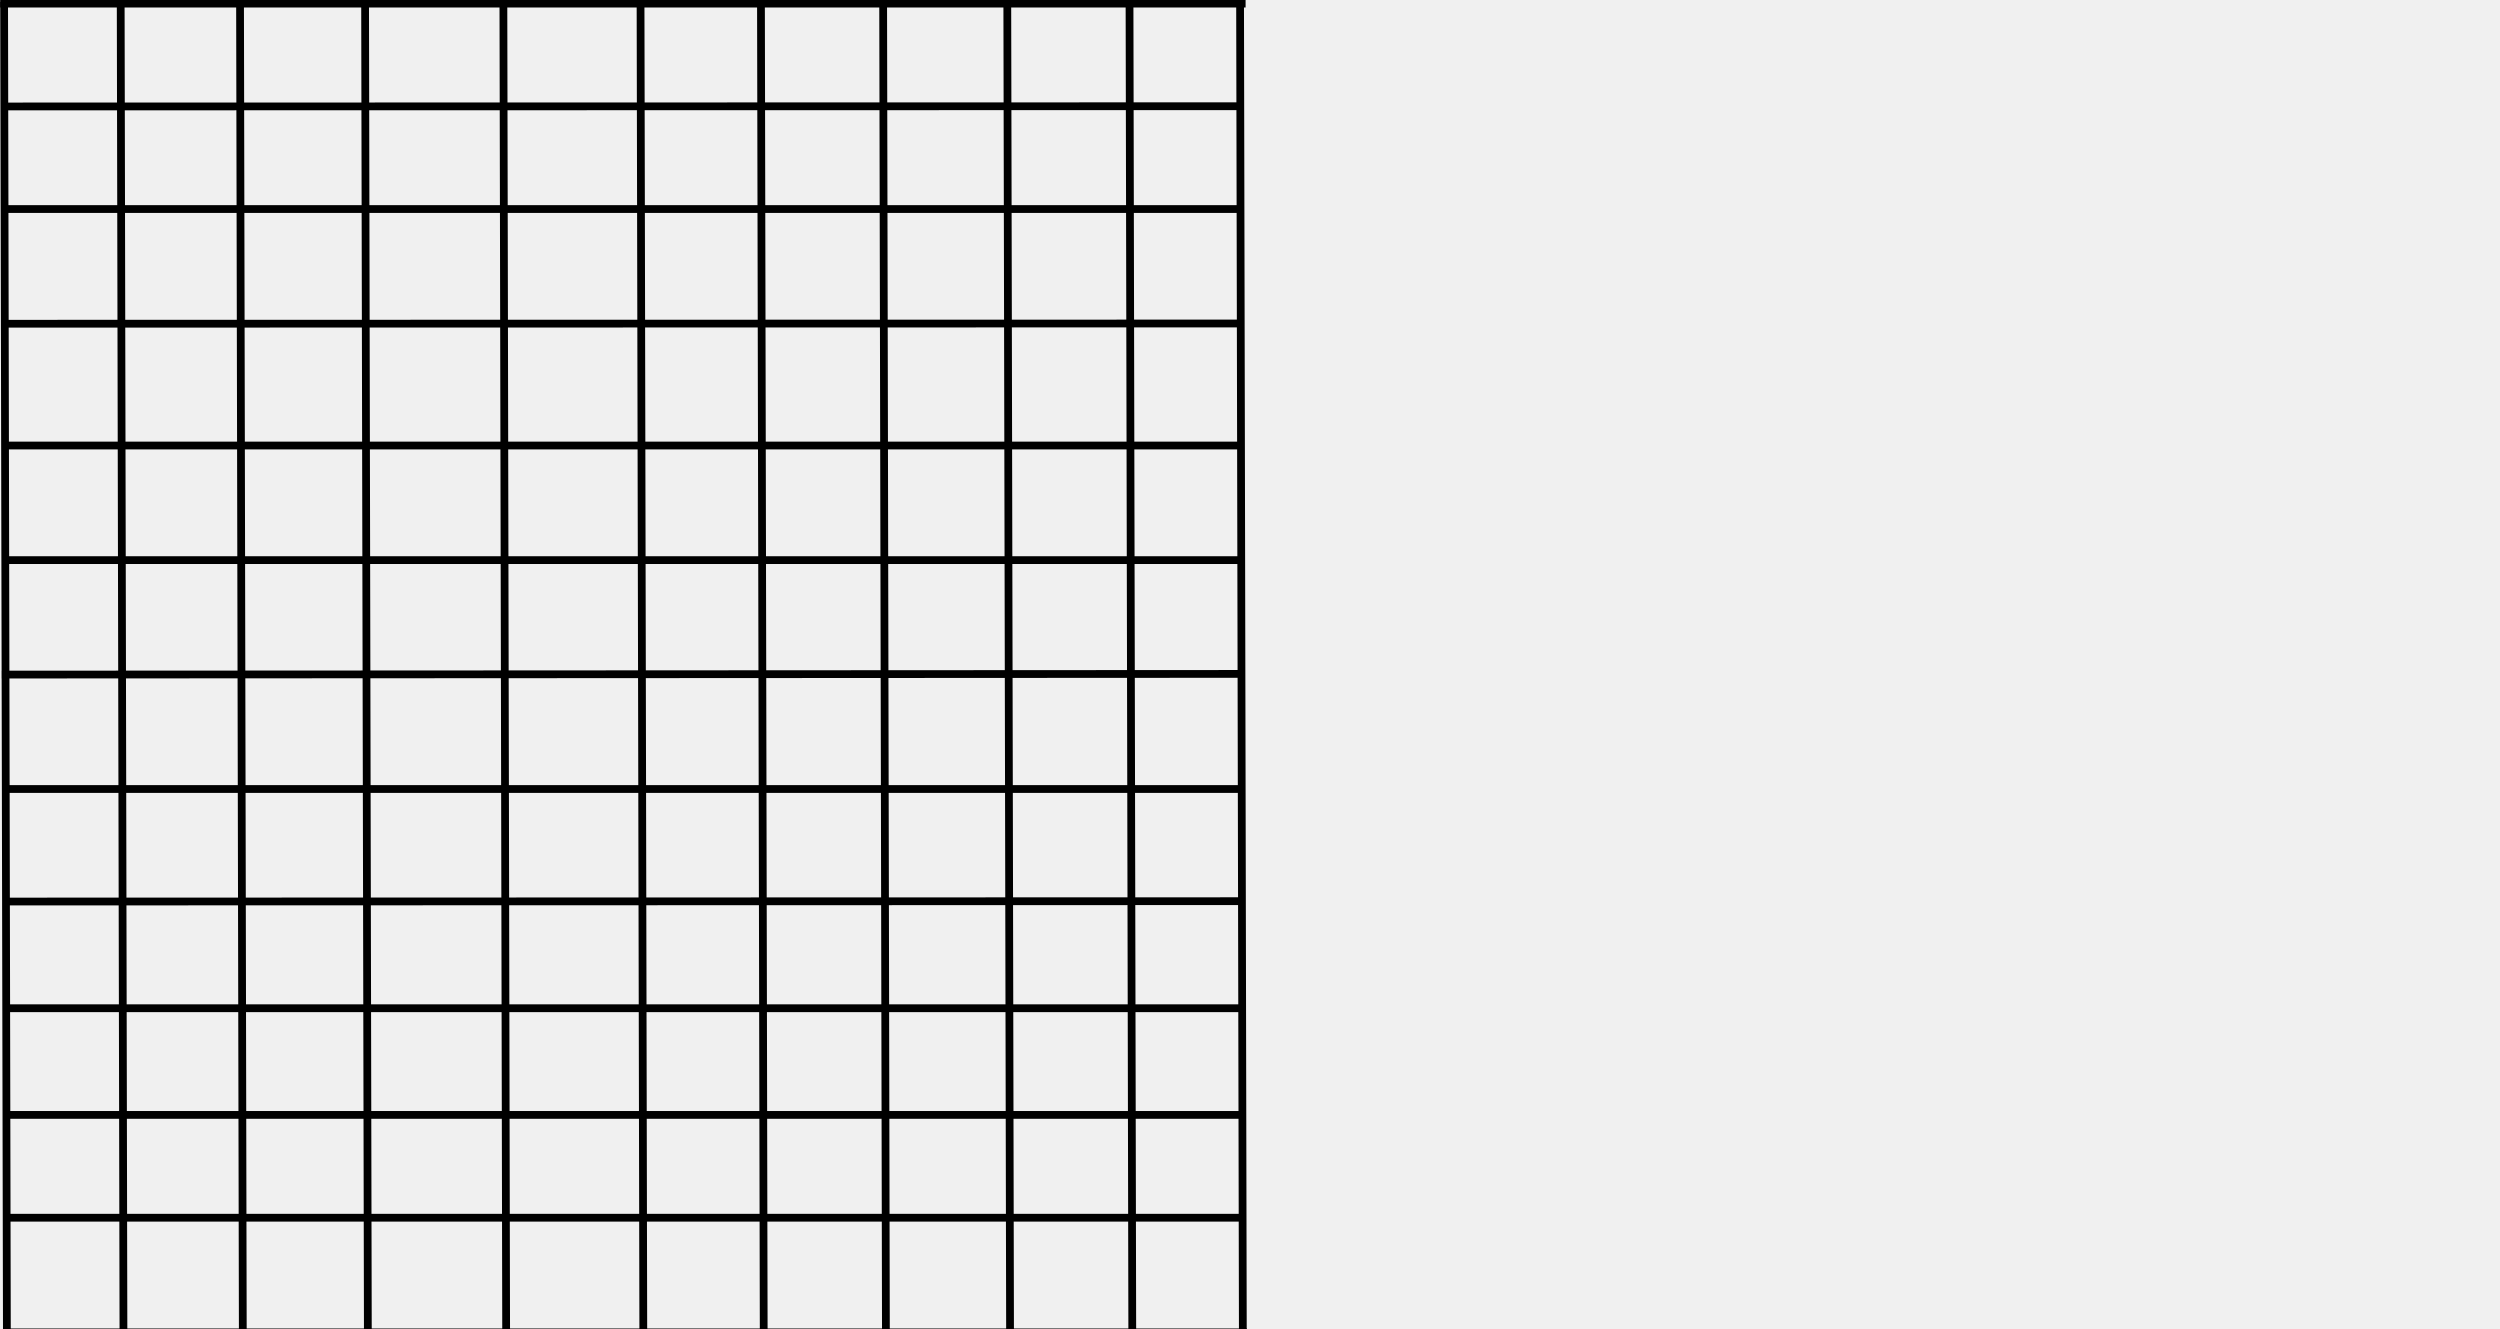
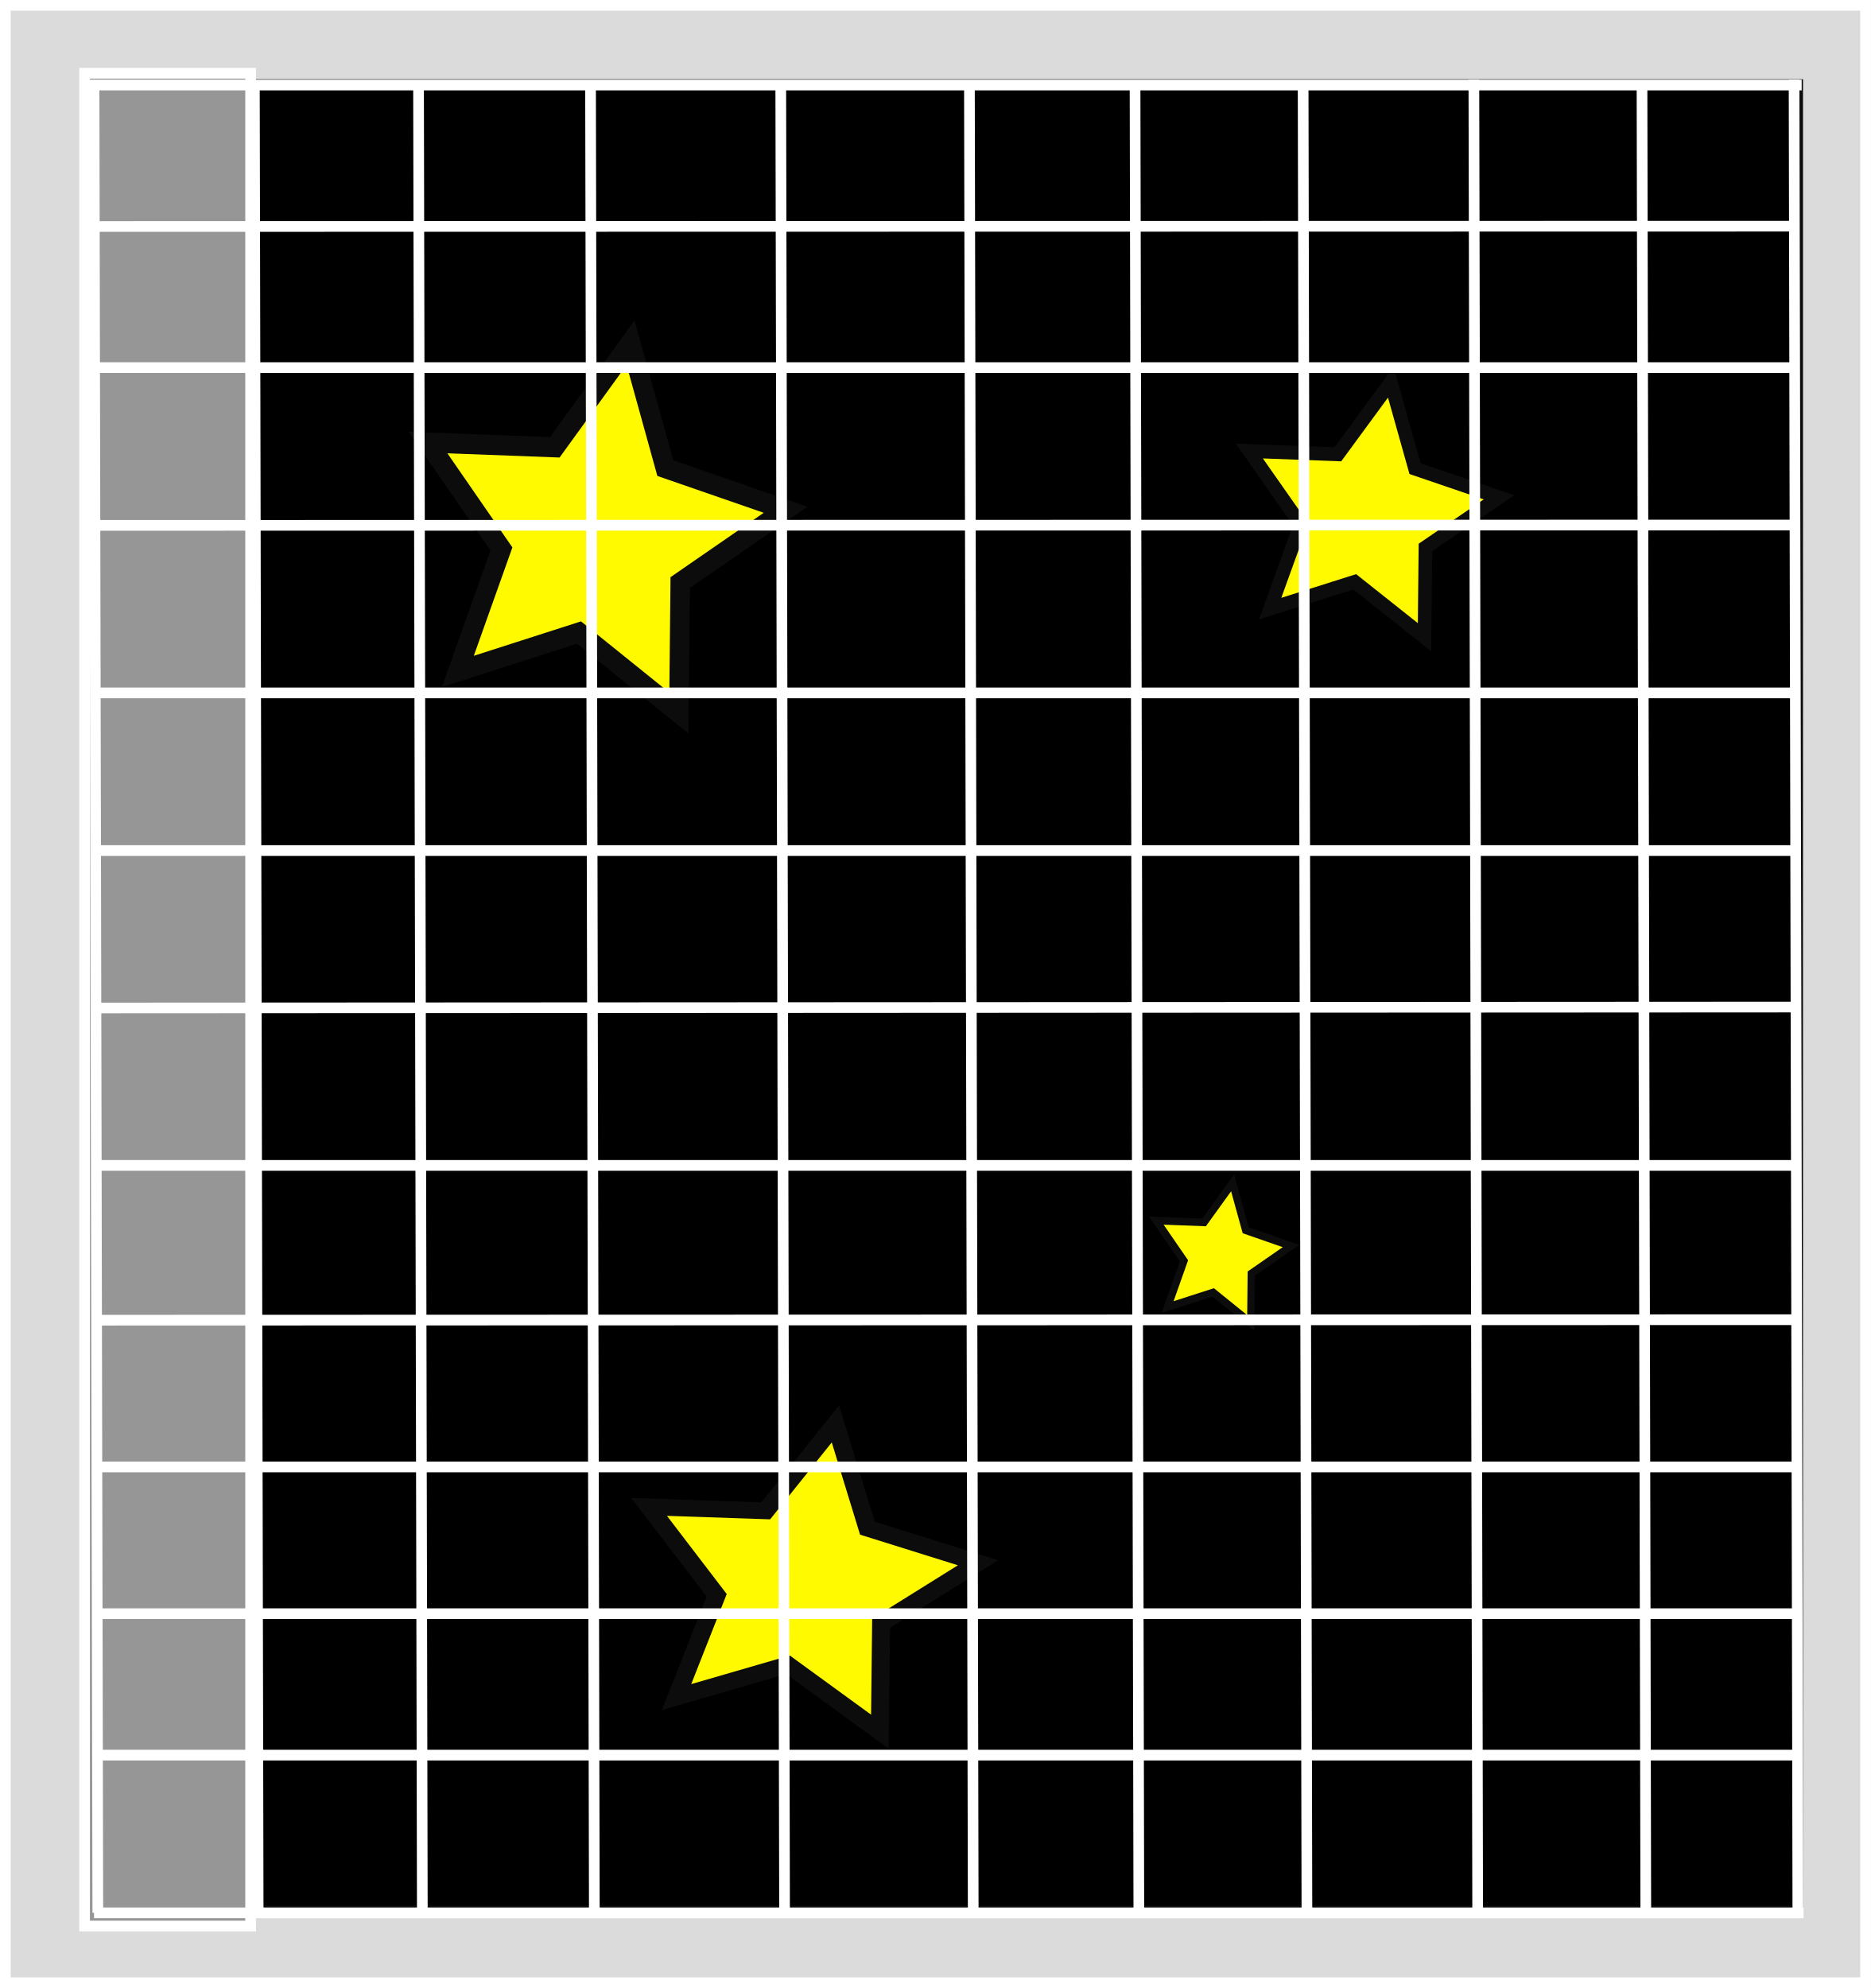
- <svg xmlns="http://www.w3.org/2000/svg" xmlns:ns1="http://www.openswatchbook.org/uri/2009/osb" width="85.25mm" height="45.294mm" viewBox="0 0 85.25 45.294" version="1.1" id="svg8" style="enable-background:new">
+ <svg xmlns="http://www.w3.org/2000/svg" xmlns:ns1="http://www.openswatchbook.org/uri/2009/osb" width="46.382mm" height="49.282mm" viewBox="0 0 46.382 49.282" version="1.1" id="svg8" style="enable-background:new">
  <defs id="defs2">
    <marker style="overflow:visible" id="marker3921" refX="0" refY="0" orient="auto">
      <path transform="scale(-0.6)" d="M 8.719,4.034 -2.207,0.016 8.719,-4.002 c -1.745,2.372 -1.735,5.617 -6e-7,8.035 z" style="fill:#000000;fill-opacity:1;fill-rule:evenodd;stroke:#000000;stroke-width:0.625;stroke-linejoin:round;stroke-opacity:1" id="path3919" />
    </marker>
    <marker style="overflow:visible" id="marker3827" refX="0" refY="0" orient="auto">
      <path transform="scale(0.6)" d="M 8.719,4.034 -2.207,0.016 8.719,-4.002 c -1.745,2.372 -1.735,5.617 -6e-7,8.035 z" style="fill:#000000;fill-opacity:1;fill-rule:evenodd;stroke:#000000;stroke-width:0.625;stroke-linejoin:round;stroke-opacity:1" id="path3825" />
    </marker>
    <marker orient="auto" refY="0" refX="0" id="marker2625" style="overflow:visible">
      <path id="path2623" style="fill:#ff0000;fill-opacity:1;fill-rule:evenodd;stroke:#ff0000;stroke-width:0.625;stroke-linejoin:round;stroke-opacity:1" d="M 8.719,4.034 -2.207,0.016 8.719,-4.002 c -1.745,2.372 -1.735,5.617 -6e-7,8.035 z" transform="scale(-0.6)" />
    </marker>
    <marker orient="auto" refY="0" refX="0" id="Arrow1Lend" style="overflow:visible">
      <path id="path928" d="M 0,0 5,-5 -12.5,0 5,5 Z" style="fill:#000000;fill-opacity:1;fill-rule:evenodd;stroke:#000000;stroke-width:1pt;stroke-opacity:1" transform="matrix(-0.8,0,0,-0.8,-10,0)" />
    </marker>
    <marker style="overflow:visible" id="marker5462" refX="0" refY="0" orient="auto">
      <path transform="matrix(-0.8,0,0,-0.8,-10,0)" style="fill:#000000;fill-opacity:1;fill-rule:evenodd;stroke:#808080;stroke-width:1pt;stroke-opacity:1" d="M 0,0 5,-5 -12.5,0 5,5 Z" id="path5460" />
    </marker>
    <marker orient="auto" refY="0" refX="0" id="Arrow1Mend" style="overflow:visible">
      <path id="path4713" d="M 0,0 5,-5 -12.5,0 5,5 Z" style="fill:#000000;fill-opacity:1;fill-rule:evenodd;stroke:#808080;stroke-width:1pt;stroke-opacity:1" transform="matrix(-0.4,0,0,-0.4,-4,0)" />
    </marker>
    <marker style="overflow:visible" id="marker5226" refX="0" refY="0" orient="auto">
      <path transform="matrix(-0.8,0,0,-0.8,-10,0)" style="fill:#000000;fill-opacity:1;fill-rule:evenodd;stroke:#808080;stroke-width:1pt;stroke-opacity:1" d="M 0,0 5,-5 -12.5,0 5,5 Z" id="path5224" />
    </marker>
    <marker style="overflow:visible" id="marker5072" refX="0" refY="0" orient="auto">
      <path transform="matrix(-0.8,0,0,-0.8,-10,0)" style="fill:#000000;fill-opacity:1;fill-rule:evenodd;stroke:#808080;stroke-width:1pt;stroke-opacity:1" d="M 0,0 5,-5 -12.5,0 5,5 Z" id="path5070" />
    </marker>
    <marker style="overflow:visible" id="marker5026" refX="0" refY="0" orient="auto">
      <path transform="matrix(0.8,0,0,0.8,10,0)" style="fill:#000000;fill-opacity:1;fill-rule:evenodd;stroke:#808080;stroke-width:1pt;stroke-opacity:1" d="M 0,0 5,-5 -12.5,0 5,5 Z" id="path5024" />
    </marker>
    <linearGradient id="linearGradient4557" ns1:paint="solid">
      <stop style="stop-color:#000000;stop-opacity:1;" offset="0" id="stop4555" />
    </linearGradient>
-     <filter style="color-interpolation-filters:sRGB" id="filter984">
-       <feBlend mode="darken" in2="BackgroundImage" id="feBlend986" />
-     </filter>
  </defs>
-   <g id="layer1" style="display:inline;opacity:1;filter:url(#filter984)" transform="translate(-22.75099,-30.77284)" />
-   <g id="layer5" transform="translate(3.18255,1.437937)" />
-   <g id="layer2" transform="translate(11.18135,2.938476)" />
-   <g id="layer4" transform="translate(11.13458,6.992193)" />
-   <g id="layer3" transform="translate(3.18255,1.437937)" />
-   <g id="layer6" transform="translate(11.13458,6.992193)" style="display:inline">
-     <path style="fill:none;stroke:#000000;stroke-width:0.265px;stroke-linecap:butt;stroke-linejoin:miter;stroke-opacity:1" d="m -7.019,-6.973 0.094,45.369" id="path889" />
-     <path style="display:inline;fill:none;stroke:#000000;stroke-width:0.265px;stroke-linecap:butt;stroke-linejoin:miter;stroke-opacity:1;enable-background:new" d="m -2.949,-6.833 0.094,45.369" id="path889-3" />
-     <path style="display:inline;fill:none;stroke:#000000;stroke-width:0.265px;stroke-linecap:butt;stroke-linejoin:miter;stroke-opacity:1;enable-background:new" d="m 1.315,-6.943 0.094,45.369" id="path889-6" />
-     <path style="display:inline;fill:none;stroke:#000000;stroke-width:0.265px;stroke-linecap:butt;stroke-linejoin:miter;stroke-opacity:1;enable-background:new" d="m 6.031,-6.927 0.094,45.369" id="path889-7" />
-     <path style="display:inline;fill:none;stroke:#000000;stroke-width:0.265px;stroke-linecap:butt;stroke-linejoin:miter;stroke-opacity:1;enable-background:new" d="m 10.708,-6.927 0.094,45.369" id="path889-5" />
-     <path style="display:inline;fill:none;stroke:#000000;stroke-width:0.265px;stroke-linecap:butt;stroke-linejoin:miter;stroke-opacity:1;enable-background:new" d="m -10.994,-6.927 0.094,45.369" id="path889-35" />
-     <path style="display:inline;fill:none;stroke:#000000;stroke-width:0.265px;stroke-linecap:butt;stroke-linejoin:miter;stroke-opacity:1;enable-background:new" d="m -10.994,38.442 42.381,-10e-7" id="path889-62" />
-     <path style="display:inline;fill:none;stroke:#000000;stroke-width:0.265px;stroke-linecap:butt;stroke-linejoin:miter;stroke-opacity:1;enable-background:new" d="m -11.129,-6.869 42.469,-1e-6" id="path889-62-9" />
-     <path style="display:inline;fill:none;stroke:#000000;stroke-width:0.265px;stroke-linecap:butt;stroke-linejoin:miter;stroke-opacity:1;enable-background:new" d="m 14.814,-6.938 0.094,45.369" id="path889-5-1" />
-     <path style="display:inline;fill:none;stroke:#000000;stroke-width:0.265px;stroke-linecap:butt;stroke-linejoin:miter;stroke-opacity:1;enable-background:new" d="m 18.981,-6.872 0.094,45.369" id="path889-5-2" />
-     <path style="display:inline;fill:none;stroke:#000000;stroke-width:0.265px;stroke-linecap:butt;stroke-linejoin:miter;stroke-opacity:1;enable-background:new" d="m 23.214,-7.004 0.094,45.369" id="path889-5-7" />
-     <path style="display:inline;fill:none;stroke:#000000;stroke-width:0.265px;stroke-linecap:butt;stroke-linejoin:miter;stroke-opacity:1;enable-background:new" d="m 27.382,-6.938 0.094,45.369" id="path889-5-0" />
-     <path style="display:inline;fill:none;stroke:#000000;stroke-width:0.265px;stroke-linecap:butt;stroke-linejoin:miter;stroke-opacity:1;enable-background:new" d="m 31.152,-7.004 0.094,45.369" id="path889-5-9" />
-     <path style="display:inline;fill:none;stroke:#000000;stroke-width:0.265px;stroke-linecap:butt;stroke-linejoin:miter;stroke-opacity:1;enable-background:new" d="m -11.012,-3.362 42.213,-0.008" id="path889-62-9-3" />
-     <path style="display:inline;fill:none;stroke:#000000;stroke-width:0.265px;stroke-linecap:butt;stroke-linejoin:miter;stroke-opacity:1;enable-background:new" d="m -11.095,0.136 42.362,-1e-6" id="path889-62-9-6" />
-     <path style="display:inline;fill:none;stroke:#000000;stroke-width:0.265px;stroke-linecap:butt;stroke-linejoin:miter;stroke-opacity:1;enable-background:new" d="m -11.054,4.047 42.32,-0.008" id="path889-62-9-0" />
-     <path style="display:inline;fill:none;stroke:#000000;stroke-width:0.265px;stroke-linecap:butt;stroke-linejoin:miter;stroke-opacity:1;enable-background:new" d="m -11.061,8.2 42.345,-1e-6" id="path889-62-9-62" />
-     <path style="display:inline;fill:none;stroke:#000000;stroke-width:0.265px;stroke-linecap:butt;stroke-linejoin:miter;stroke-opacity:1;enable-background:new" d="m -11.037,12.108 42.171,-10e-7" id="path889-62-9-61" />
-     <path style="display:inline;fill:none;stroke:#000000;stroke-width:0.265px;stroke-linecap:butt;stroke-linejoin:miter;stroke-opacity:1;enable-background:new" d="m -11.07,16.011 42.352,-0.023" id="path889-62-9-8" />
-     <path style="display:inline;fill:none;stroke:#000000;stroke-width:0.265px;stroke-linecap:butt;stroke-linejoin:miter;stroke-opacity:1;enable-background:new" d="m -11.004,19.913 42.27,-1e-6" id="path889-62-9-7" />
-     <path style="display:inline;fill:none;stroke:#000000;stroke-width:0.265px;stroke-linecap:butt;stroke-linejoin:miter;stroke-opacity:1;enable-background:new" d="m -10.872,23.75 42.188,-0.012" id="path889-62-9-9" />
-     <path style="display:inline;fill:none;stroke:#000000;stroke-width:0.265px;stroke-linecap:butt;stroke-linejoin:miter;stroke-opacity:1;enable-background:new" d="m -10.872,27.388 42.153,-1e-6" id="path889-62-9-2" />
-     <path style="display:inline;fill:none;stroke:#000000;stroke-width:0.265px;stroke-linecap:butt;stroke-linejoin:miter;stroke-opacity:1;enable-background:new" d="m -10.938,31.026 42.282,-10e-7" id="path889-62-9-02" />
-     <path style="display:inline;fill:none;stroke:#000000;stroke-width:0.265px;stroke-linecap:butt;stroke-linejoin:miter;stroke-opacity:1;enable-background:new" d="m -10.872,34.532 42.177,-10e-7" id="path889-62-9-37" />
+   <g id="layer4" transform="translate(2.190475,1.984678)">
+     <rect style="fill:#dbdbdb;fill-opacity:1;stroke:#ffffff;stroke-width:0.265;stroke-linejoin:miter;stroke-miterlimit:4;stroke-dasharray:none;stroke-dashoffset:0;stroke-opacity:1;paint-order:fill markers stroke" id="rect1025" width="46.117" height="49.017" x="-2.058" y="-1.852" />
+   </g>
+   <g id="layer3" transform="translate(2.190475,1.984678)">
+     <rect transform="translate(11.13458,6.992193)" style="display:inline;fill:#000000;fill-opacity:1;stroke:#0c0c0c;stroke-width:0.265;stroke-linejoin:miter;stroke-miterlimit:4;stroke-dasharray:none;stroke-dashoffset:0;stroke-opacity:1;paint-order:fill markers stroke;enable-background:new" id="rect964" width="38.447" height="45.275" x="-7.206" y="-6.88" />
+     <rect transform="translate(11.13458,6.992193)" style="display:inline;fill:#969696;fill-opacity:1;stroke:#ffffff;stroke-width:0.265;stroke-linejoin:miter;stroke-miterlimit:4;stroke-dasharray:none;stroke-dashoffset:0;stroke-opacity:1;paint-order:fill markers stroke;enable-background:new" id="rect1002" width="4.116" height="45.93" x="-11.228" y="-7.161" />
+   </g>
+   <g id="layer1" transform="translate(2.190475,1.984678)">
+     <path style="fill:#fffa00;fill-opacity:1;stroke:#0c0c0c;stroke-width:0.265;stroke-linejoin:miter;stroke-miterlimit:4;stroke-dasharray:none;stroke-dashoffset:0;stroke-opacity:1;paint-order:fill markers stroke" id="path967" d="m 13.19,15.079 -1.356,-1.063 -1.644,0.514 0.592,-1.618 -0.997,-1.405 1.721,0.063 1.028,-1.382 0.472,1.657 1.632,0.55 -1.43,0.961 z" transform="matrix(1.826757,0,0,1.877216,-9.454774,-12.61557)" />
+     <path transform="matrix(1.275583,0,0,1.292402,5.29305,7.921537)" style="display:inline;fill:#fffa00;fill-opacity:1;stroke:#0c0c0c;stroke-width:0.265;stroke-linejoin:miter;stroke-miterlimit:4;stroke-dasharray:none;stroke-dashoffset:0;stroke-opacity:1;paint-order:fill markers stroke;enable-background:new" id="path967-7" d="m 21.819,4.558 -1.356,-1.063 -1.644,0.514 0.592,-1.618 -0.997,-1.405 1.721,0.063 1.028,-1.382 0.472,1.657 1.632,0.55 -1.43,0.961 z" />
+     <path transform="matrix(0.6878707,0,0,0.709596,16.64077,12.24037)" style="display:inline;fill:#fffa00;fill-opacity:1;stroke:#0c0c0c;stroke-width:0.265;stroke-linejoin:miter;stroke-miterlimit:4;stroke-dasharray:none;stroke-dashoffset:0;stroke-opacity:1;paint-order:fill markers stroke;enable-background:new" id="path967-3" d="m 17.703,26.167 -1.356,-1.063 -1.644,0.514 0.592,-1.618 -0.997,-1.405 1.721,0.063 1.028,-1.382 0.472,1.657 1.632,0.55 -1.43,0.961 z" />
+     <path transform="matrix(1.680223,0,0,1.559826,9.524528,-7.460432)" style="display:inline;fill:#fffa00;fill-opacity:1;stroke:#0c0c0c;stroke-width:0.265;stroke-linejoin:miter;stroke-miterlimit:4;stroke-dasharray:none;stroke-dashoffset:0;stroke-opacity:1;paint-order:fill markers stroke;enable-background:new" id="path967-6" d="m 6.01,31.031 -1.356,-1.063 -1.644,0.514 0.592,-1.618 -0.997,-1.405 1.721,0.063 1.028,-1.382 0.472,1.657 1.632,0.55 -1.43,0.961 z" />
+   </g>
+   <g id="layer6" transform="translate(13.32506,8.976871)" style="display:inline">
+     <path style="fill:none;stroke:#ffffff;stroke-width:0.265px;stroke-linecap:butt;stroke-linejoin:miter;stroke-opacity:1" d="m -7.019,-6.973 0.094,45.369" id="path889" />
+     <path style="display:inline;fill:none;stroke:#ffffff;stroke-width:0.265px;stroke-linecap:butt;stroke-linejoin:miter;stroke-opacity:1;enable-background:new" d="m -2.949,-6.833 0.094,45.369" id="path889-3" />
+     <path style="display:inline;fill:none;stroke:#ffffff;stroke-width:0.265px;stroke-linecap:butt;stroke-linejoin:miter;stroke-opacity:1;enable-background:new" d="m 1.315,-6.943 0.094,45.369" id="path889-6" />
+     <path style="display:inline;fill:none;stroke:#ffffff;stroke-width:0.265px;stroke-linecap:butt;stroke-linejoin:miter;stroke-opacity:1;enable-background:new" d="m 6.031,-6.927 0.094,45.369" id="path889-7" />
+     <path style="display:inline;fill:none;stroke:#ffffff;stroke-width:0.265px;stroke-linecap:butt;stroke-linejoin:miter;stroke-opacity:1;enable-background:new" d="m 10.708,-6.927 0.094,45.369" id="path889-5" />
+     <path style="display:inline;fill:none;stroke:#ffffff;stroke-width:0.265px;stroke-linecap:butt;stroke-linejoin:miter;stroke-opacity:1;enable-background:new" d="m -10.994,-6.927 0.094,45.369" id="path889-35" />
+     <path style="display:inline;fill:none;stroke:#ffffff;stroke-width:0.265px;stroke-linecap:butt;stroke-linejoin:miter;stroke-opacity:1;enable-background:new" d="m -10.994,38.442 42.381,-10e-7" id="path889-62" />
+     <path style="display:inline;fill:none;stroke:#ffffff;stroke-width:0.265px;stroke-linecap:butt;stroke-linejoin:miter;stroke-opacity:1;enable-background:new" d="m -11.129,-6.869 42.469,-1e-6" id="path889-62-9" />
+     <path style="display:inline;fill:none;stroke:#ffffff;stroke-width:0.265px;stroke-linecap:butt;stroke-linejoin:miter;stroke-opacity:1;enable-background:new" d="m 14.814,-6.938 0.094,45.369" id="path889-5-1" />
+     <path style="display:inline;fill:none;stroke:#ffffff;stroke-width:0.265px;stroke-linecap:butt;stroke-linejoin:miter;stroke-opacity:1;enable-background:new" d="m 18.981,-6.872 0.094,45.369" id="path889-5-2" />
+     <path style="display:inline;fill:none;stroke:#ffffff;stroke-width:0.265px;stroke-linecap:butt;stroke-linejoin:miter;stroke-opacity:1;enable-background:new" d="m 23.214,-7.004 0.094,45.369" id="path889-5-7" />
+     <path style="display:inline;fill:none;stroke:#ffffff;stroke-width:0.265px;stroke-linecap:butt;stroke-linejoin:miter;stroke-opacity:1;enable-background:new" d="m 27.382,-6.938 0.094,45.369" id="path889-5-0" />
+     <path style="display:inline;fill:none;stroke:#ffffff;stroke-width:0.265px;stroke-linecap:butt;stroke-linejoin:miter;stroke-opacity:1;enable-background:new" d="m 31.152,-7.004 0.094,45.369" id="path889-5-9" />
+     <path style="display:inline;fill:none;stroke:#ffffff;stroke-width:0.265px;stroke-linecap:butt;stroke-linejoin:miter;stroke-opacity:1;enable-background:new" d="m -11.012,-3.362 42.213,-0.008" id="path889-62-9-3" />
+     <path style="display:inline;fill:none;stroke:#ffffff;stroke-width:0.265px;stroke-linecap:butt;stroke-linejoin:miter;stroke-opacity:1;enable-background:new" d="m -11.095,0.136 42.362,-1e-6" id="path889-62-9-6" />
+     <path style="display:inline;fill:none;stroke:#ffffff;stroke-width:0.265px;stroke-linecap:butt;stroke-linejoin:miter;stroke-opacity:1;enable-background:new" d="M -11.054,4.047 31.267,4.038" id="path889-62-9-0" />
+     <path style="display:inline;fill:none;stroke:#ffffff;stroke-width:0.265px;stroke-linecap:butt;stroke-linejoin:miter;stroke-opacity:1;enable-background:new" d="m -11.061,8.2 42.345,-1e-6" id="path889-62-9-62" />
+     <path style="display:inline;fill:none;stroke:#ffffff;stroke-width:0.265px;stroke-linecap:butt;stroke-linejoin:miter;stroke-opacity:1;enable-background:new" d="m -11.037,12.108 42.171,-10e-7" id="path889-62-9-61" />
+     <path style="display:inline;fill:none;stroke:#ffffff;stroke-width:0.265px;stroke-linecap:butt;stroke-linejoin:miter;stroke-opacity:1;enable-background:new" d="m -11.07,16.011 42.352,-0.023" id="path889-62-9-8" />
+     <path style="display:inline;fill:none;stroke:#ffffff;stroke-width:0.265px;stroke-linecap:butt;stroke-linejoin:miter;stroke-opacity:1;enable-background:new" d="m -11.004,19.913 42.27,-1e-6" id="path889-62-9-7" />
+     <path style="display:inline;fill:none;stroke:#ffffff;stroke-width:0.265px;stroke-linecap:butt;stroke-linejoin:miter;stroke-opacity:1;enable-background:new" d="m -10.872,23.75 42.188,-0.012" id="path889-62-9-9" />
+     <path style="display:inline;fill:none;stroke:#ffffff;stroke-width:0.265px;stroke-linecap:butt;stroke-linejoin:miter;stroke-opacity:1;enable-background:new" d="m -10.872,27.388 42.153,-1e-6" id="path889-62-9-2" />
+     <path style="display:inline;fill:none;stroke:#ffffff;stroke-width:0.265px;stroke-linecap:butt;stroke-linejoin:miter;stroke-opacity:1;enable-background:new" d="m -10.938,31.026 42.282,-10e-7" id="path889-62-9-02" />
+     <path style="display:inline;fill:none;stroke:#ffffff;stroke-width:0.265px;stroke-linecap:butt;stroke-linejoin:miter;stroke-opacity:1;enable-background:new" d="m -10.872,34.532 42.177,-10e-7" id="path889-62-9-37" />
  </g>
</svg>
